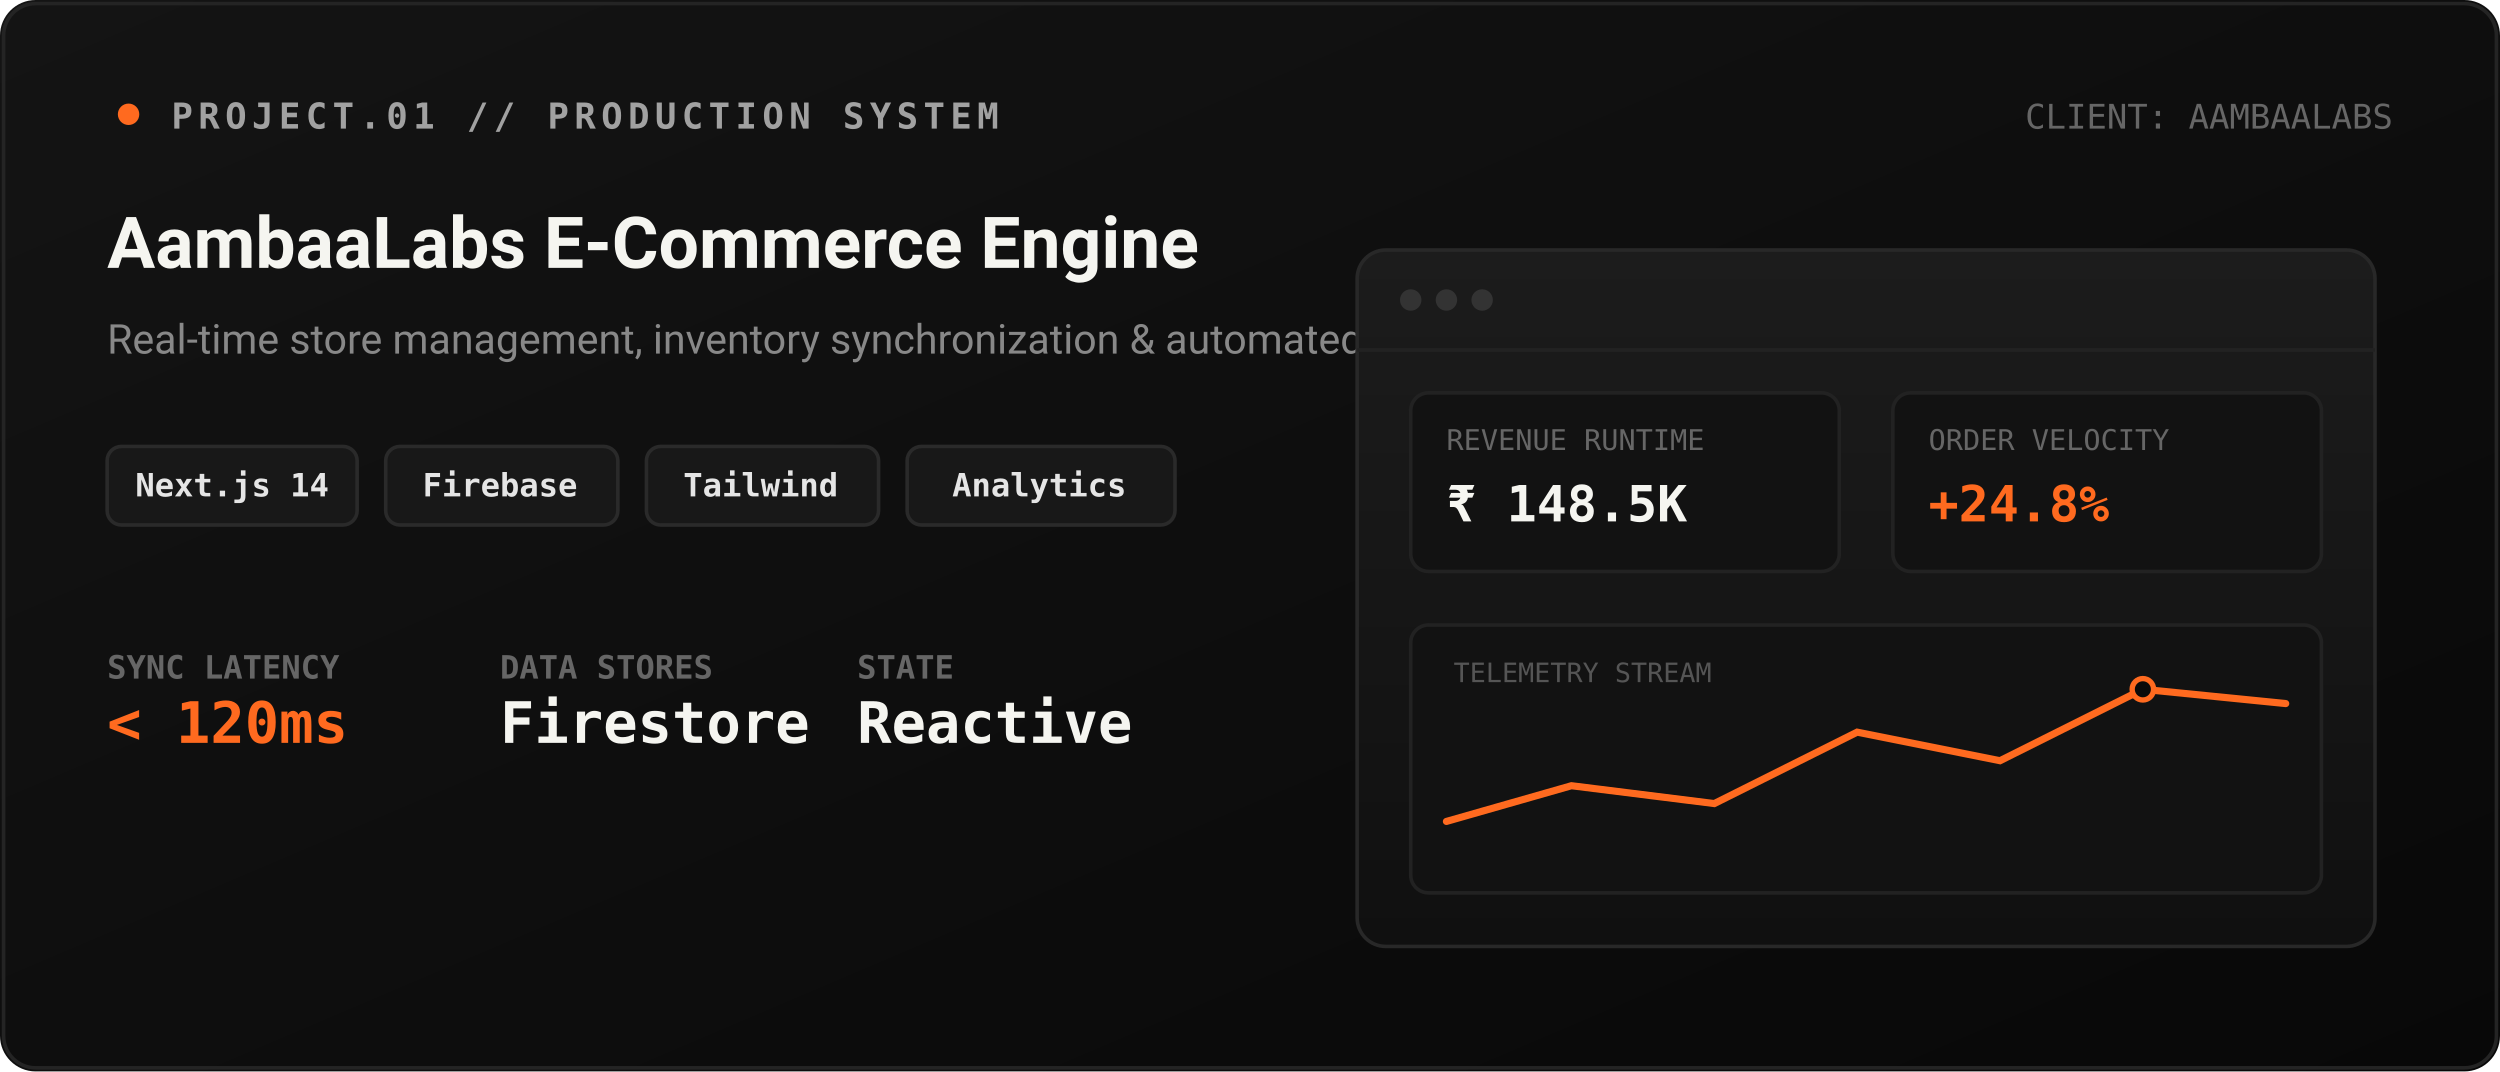
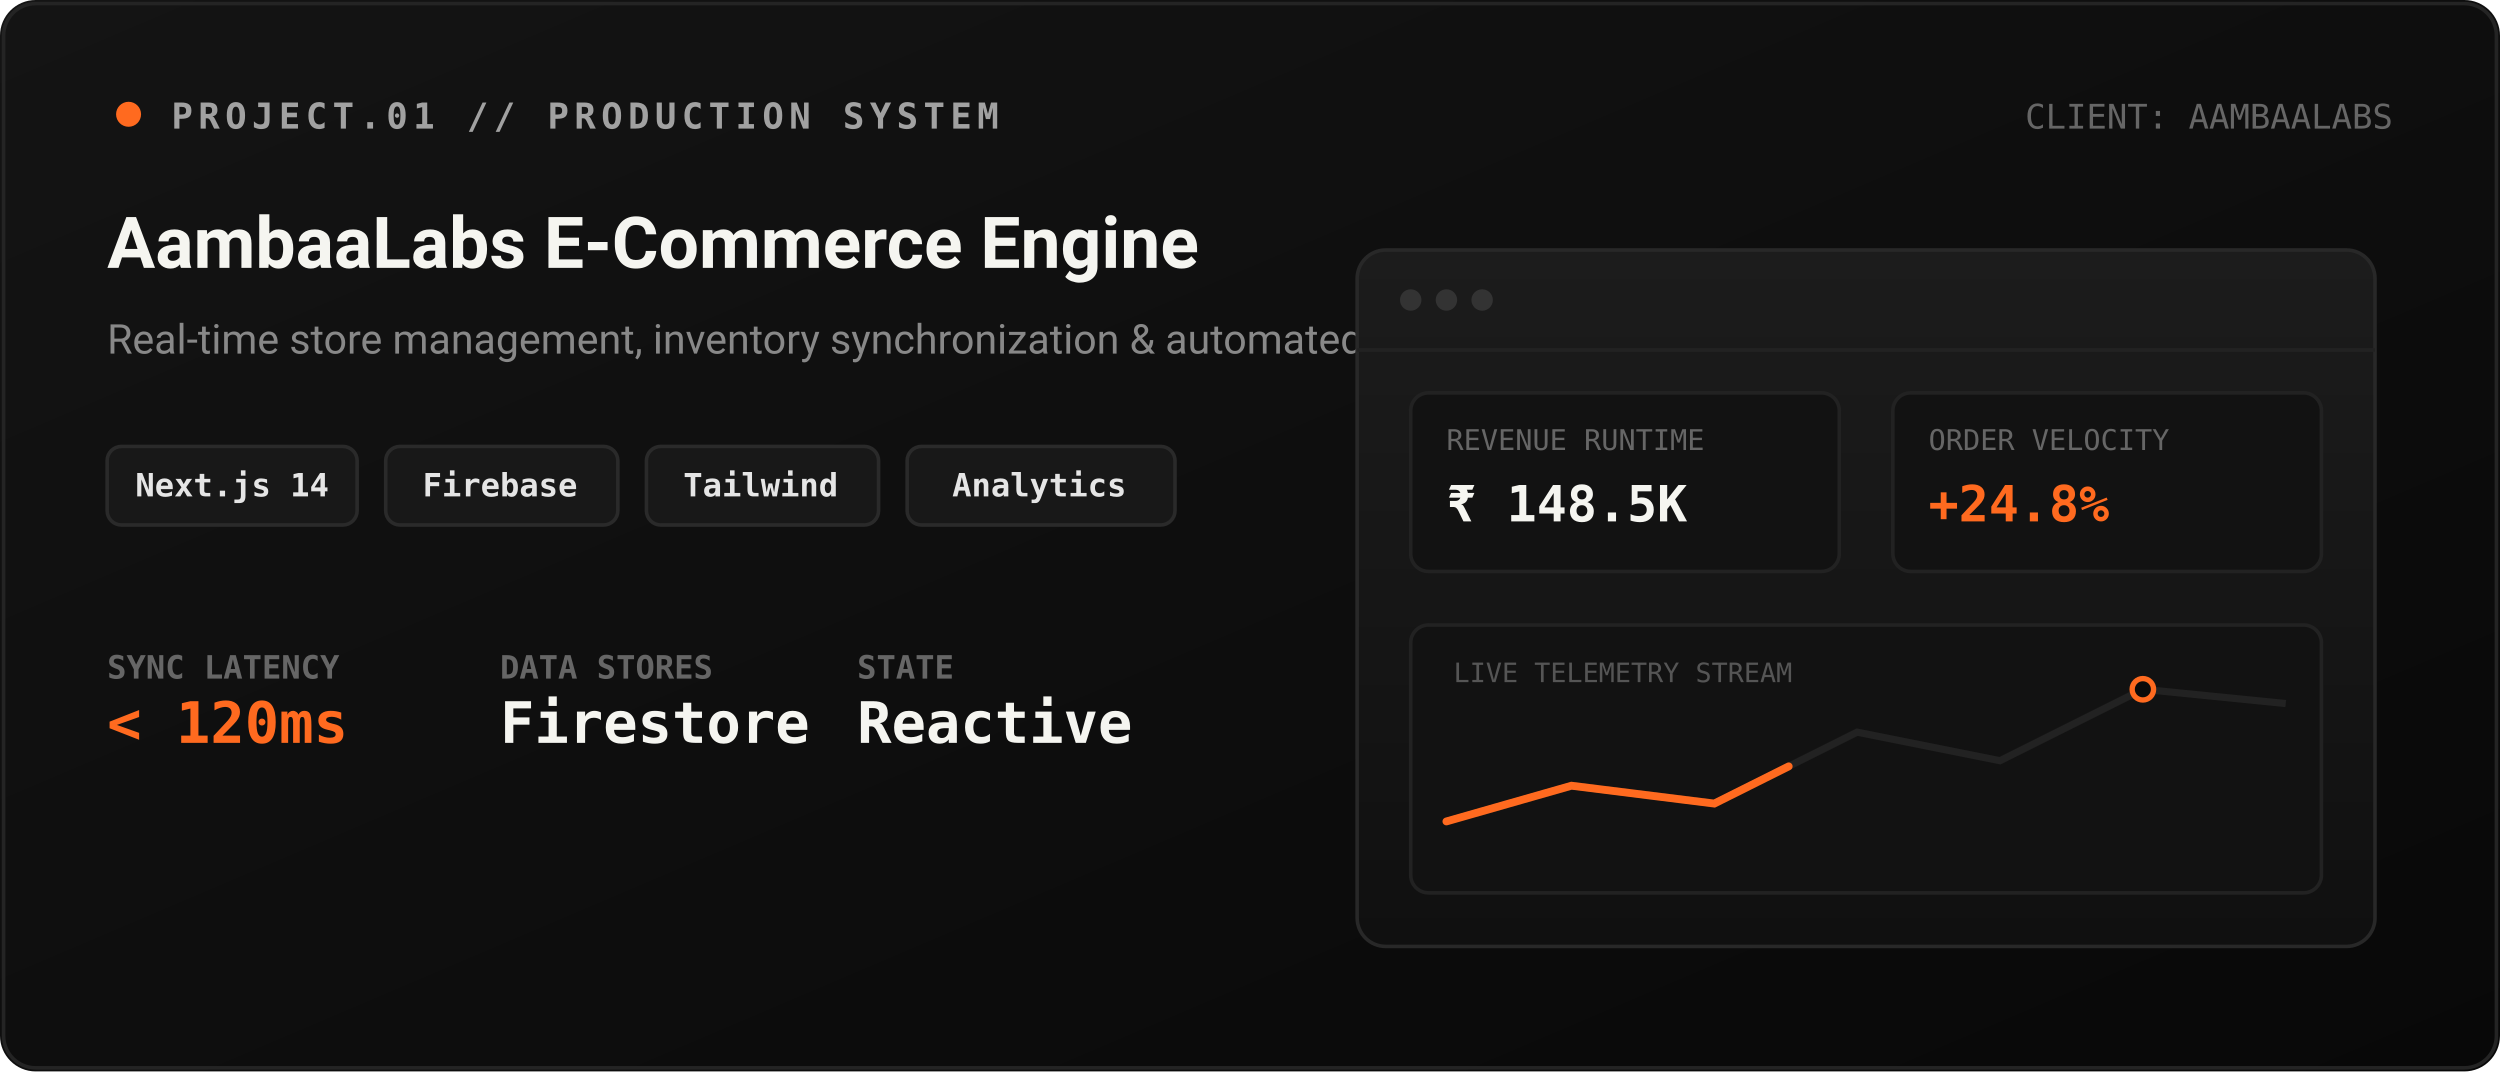
<svg xmlns="http://www.w3.org/2000/svg" viewBox="0 0 700 300" width="100%" height="100%" fill="none">
  <defs>
    <linearGradient id="p1-bg" x1="0%" y1="0%" x2="100%" y2="100%">
      <stop offset="0%" stop-color="#141414" />
      <stop offset="100%" stop-color="#080808" />
    </linearGradient>
    <linearGradient id="card-grad" x1="0%" y1="0%" x2="0%" y2="100%">
      <stop offset="0%" stop-color="#1C1C1C" />
      <stop offset="100%" stop-color="#101010" />
    </linearGradient>
    <style>
      .font-mono { font-family: ui-monospace, SFMono-Regular, "SF Mono", Menlo, Consolas, monospace; }
      .font-sans { font-family: -apple-system, BlinkMacSystemFont, "Segoe UI", Roboto, sans-serif; }
+ 
+       @keyframes graphFlow {
+         0% { stroke-dashoffset: 400; }
+         100% { stroke-dashoffset: 0; }
+       }
+ 
+       @keyframes liveBlink {
+         0%, 100% { opacity: 0.3; transform: scale(0.9); }
+         50% { opacity: 1; transform: scale(1.2); filter: drop-shadow(0 0 3px #FF6A1F); }
+       }
+ 
+       .sparkline-anim {
+         stroke-dasharray: 100 300;
+         animation: graphFlow 4s linear infinite;
+       }
+ 
+       .beacon-dot {
+         animation: liveBlink 2.5s ease-in-out infinite;
+         transform-origin: 36px 32px;
+       }
    </style>
  </defs>
  <rect width="700" height="300" rx="10" fill="url(#p1-bg)" />
  <rect width="698" height="298" x="1" y="1" rx="9" fill="none" stroke="#242424" stroke-width="1" />
  <g transform="translate(30, 32)">
-     <circle cx="6" cy="0" r="3" fill="#FF6A1F" />
+     <circle cx="6" cy="0" r="3.5" fill="#FF6A1F" class="beacon-dot" />
    <text x="18" y="4" fill="#A1A1A1" font-size="10" font-weight="700" letter-spacing="1.5" class="font-mono">PROJECT.01 // PRODUCTION SYSTEM</text>
    <text x="640" y="4" text-anchor="end" fill="#666666" font-size="9.5" class="font-mono">CLIENT: AAMBAALABS</text>
  </g>
  <g transform="translate(30, 75)">
    <text x="0" y="0" fill="#F5F5F0" font-size="20" font-weight="700" class="font-sans">AambaaLabs E-Commerce Engine</text>
    <text x="0" y="24" fill="#888888" font-size="11.5" class="font-sans">Real-time store management, inventory synchronization &amp; automated billing.</text>
    <g transform="translate(0, 50)">
      <rect width="70" height="22" rx="4" fill="#181818" stroke="#2A2A2A" />
      <text x="35" y="14" text-anchor="middle" fill="#E5E5E5" font-size="9" font-weight="600" class="font-mono">Next.js 14</text>
      <rect x="78" width="65" height="22" rx="4" fill="#181818" stroke="#2A2A2A" />
      <text x="110" y="14" text-anchor="middle" fill="#E5E5E5" font-size="9" font-weight="600" class="font-mono">Firebase</text>
      <rect x="151" width="65" height="22" rx="4" fill="#181818" stroke="#2A2A2A" />
      <text x="183" y="14" text-anchor="middle" fill="#E5E5E5" font-size="9" font-weight="600" class="font-mono">Tailwind</text>
      <rect x="224" width="75" height="22" rx="4" fill="#181818" stroke="#2A2A2A" />
      <text x="261" y="14" text-anchor="middle" fill="#E5E5E5" font-size="9" font-weight="600" class="font-mono">Analytics</text>
    </g>
    <g transform="translate(0, 115)">
      <text x="0" y="0" fill="#666666" font-size="9" font-weight="600" class="font-mono">SYNC LATENCY</text>
      <text x="0" y="18" fill="#FF6A1F" font-size="16" font-weight="700" class="font-mono">&lt; 120ms</text>
      <text x="110" y="0" fill="#666666" font-size="9" font-weight="600" class="font-mono">DATA STORES</text>
      <text x="110" y="18" fill="#F5F5F0" font-size="16" font-weight="700" class="font-mono">Firestore</text>
      <text x="210" y="0" fill="#666666" font-size="9" font-weight="600" class="font-mono">STATE</text>
      <text x="210" y="18" fill="#F5F5F0" font-size="16" font-weight="700" class="font-mono">Reactive</text>
    </g>
  </g>
  <g transform="translate(380, 70)">
    <rect width="285" height="195" rx="8" fill="url(#card-grad)" stroke="#282828" />
    <circle cx="15" cy="14" r="3" fill="#333333" />
    <circle cx="25" cy="14" r="3" fill="#333333" />
    <circle cx="35" cy="14" r="3" fill="#333333" />
    <line x1="0" y1="28" x2="285" y2="28" stroke="#222222" />
    <rect x="15" y="40" width="120" height="50" rx="5" fill="#121212" stroke="#222222" />
    <text x="25" y="56" fill="#666666" font-size="8" class="font-mono">REVENUE RUNTIME</text>
    <text x="25" y="76" fill="#F5F5F0" font-size="14" font-weight="700" class="font-mono">₹ 148.5K</text>
    <rect x="150" y="40" width="120" height="50" rx="5" fill="#121212" stroke="#222222" />
    <text x="160" y="56" fill="#666666" font-size="8" class="font-mono">ORDER VELOCITY</text>
    <text x="160" y="76" fill="#FF6A1F" font-size="14" font-weight="700" class="font-mono">+24.8%</text>
    <g transform="translate(15, 105)">
      <rect width="255" height="75" rx="5" fill="#121212" stroke="#222222" />
-       <path d="M 10 55 L 45 45 L 85 50 L 125 30 L 165 38 L 205 18 L 245 22" fill="none" stroke="#FF6A1F" stroke-width="2" stroke-linecap="round" />
+       <path d="M 10 55 L 45 45 L 85 50 L 125 30 L 165 38 L 205 18 L 245 22" fill="none" stroke="#222222" stroke-width="2" />
+       <path d="M 10 55 L 45 45 L 85 50 L 125 30 L 165 38 L 205 18 L 245 22" fill="none" stroke="#FF6A1F" stroke-width="2.2" class="sparkline-anim" stroke-linecap="round" />
      <circle cx="205" cy="18" r="3" fill="#0A0A0A" stroke="#FF6A1F" stroke-width="1.5" />
-       <text x="12" y="16" fill="#555555" font-size="7.5" class="font-mono">TELEMETRY STREAM</text>
+       <text x="12" y="16" fill="#555555" font-size="7.5" class="font-mono">LIVE TELEMETRY STREAM</text>
    </g>
  </g>
</svg>
